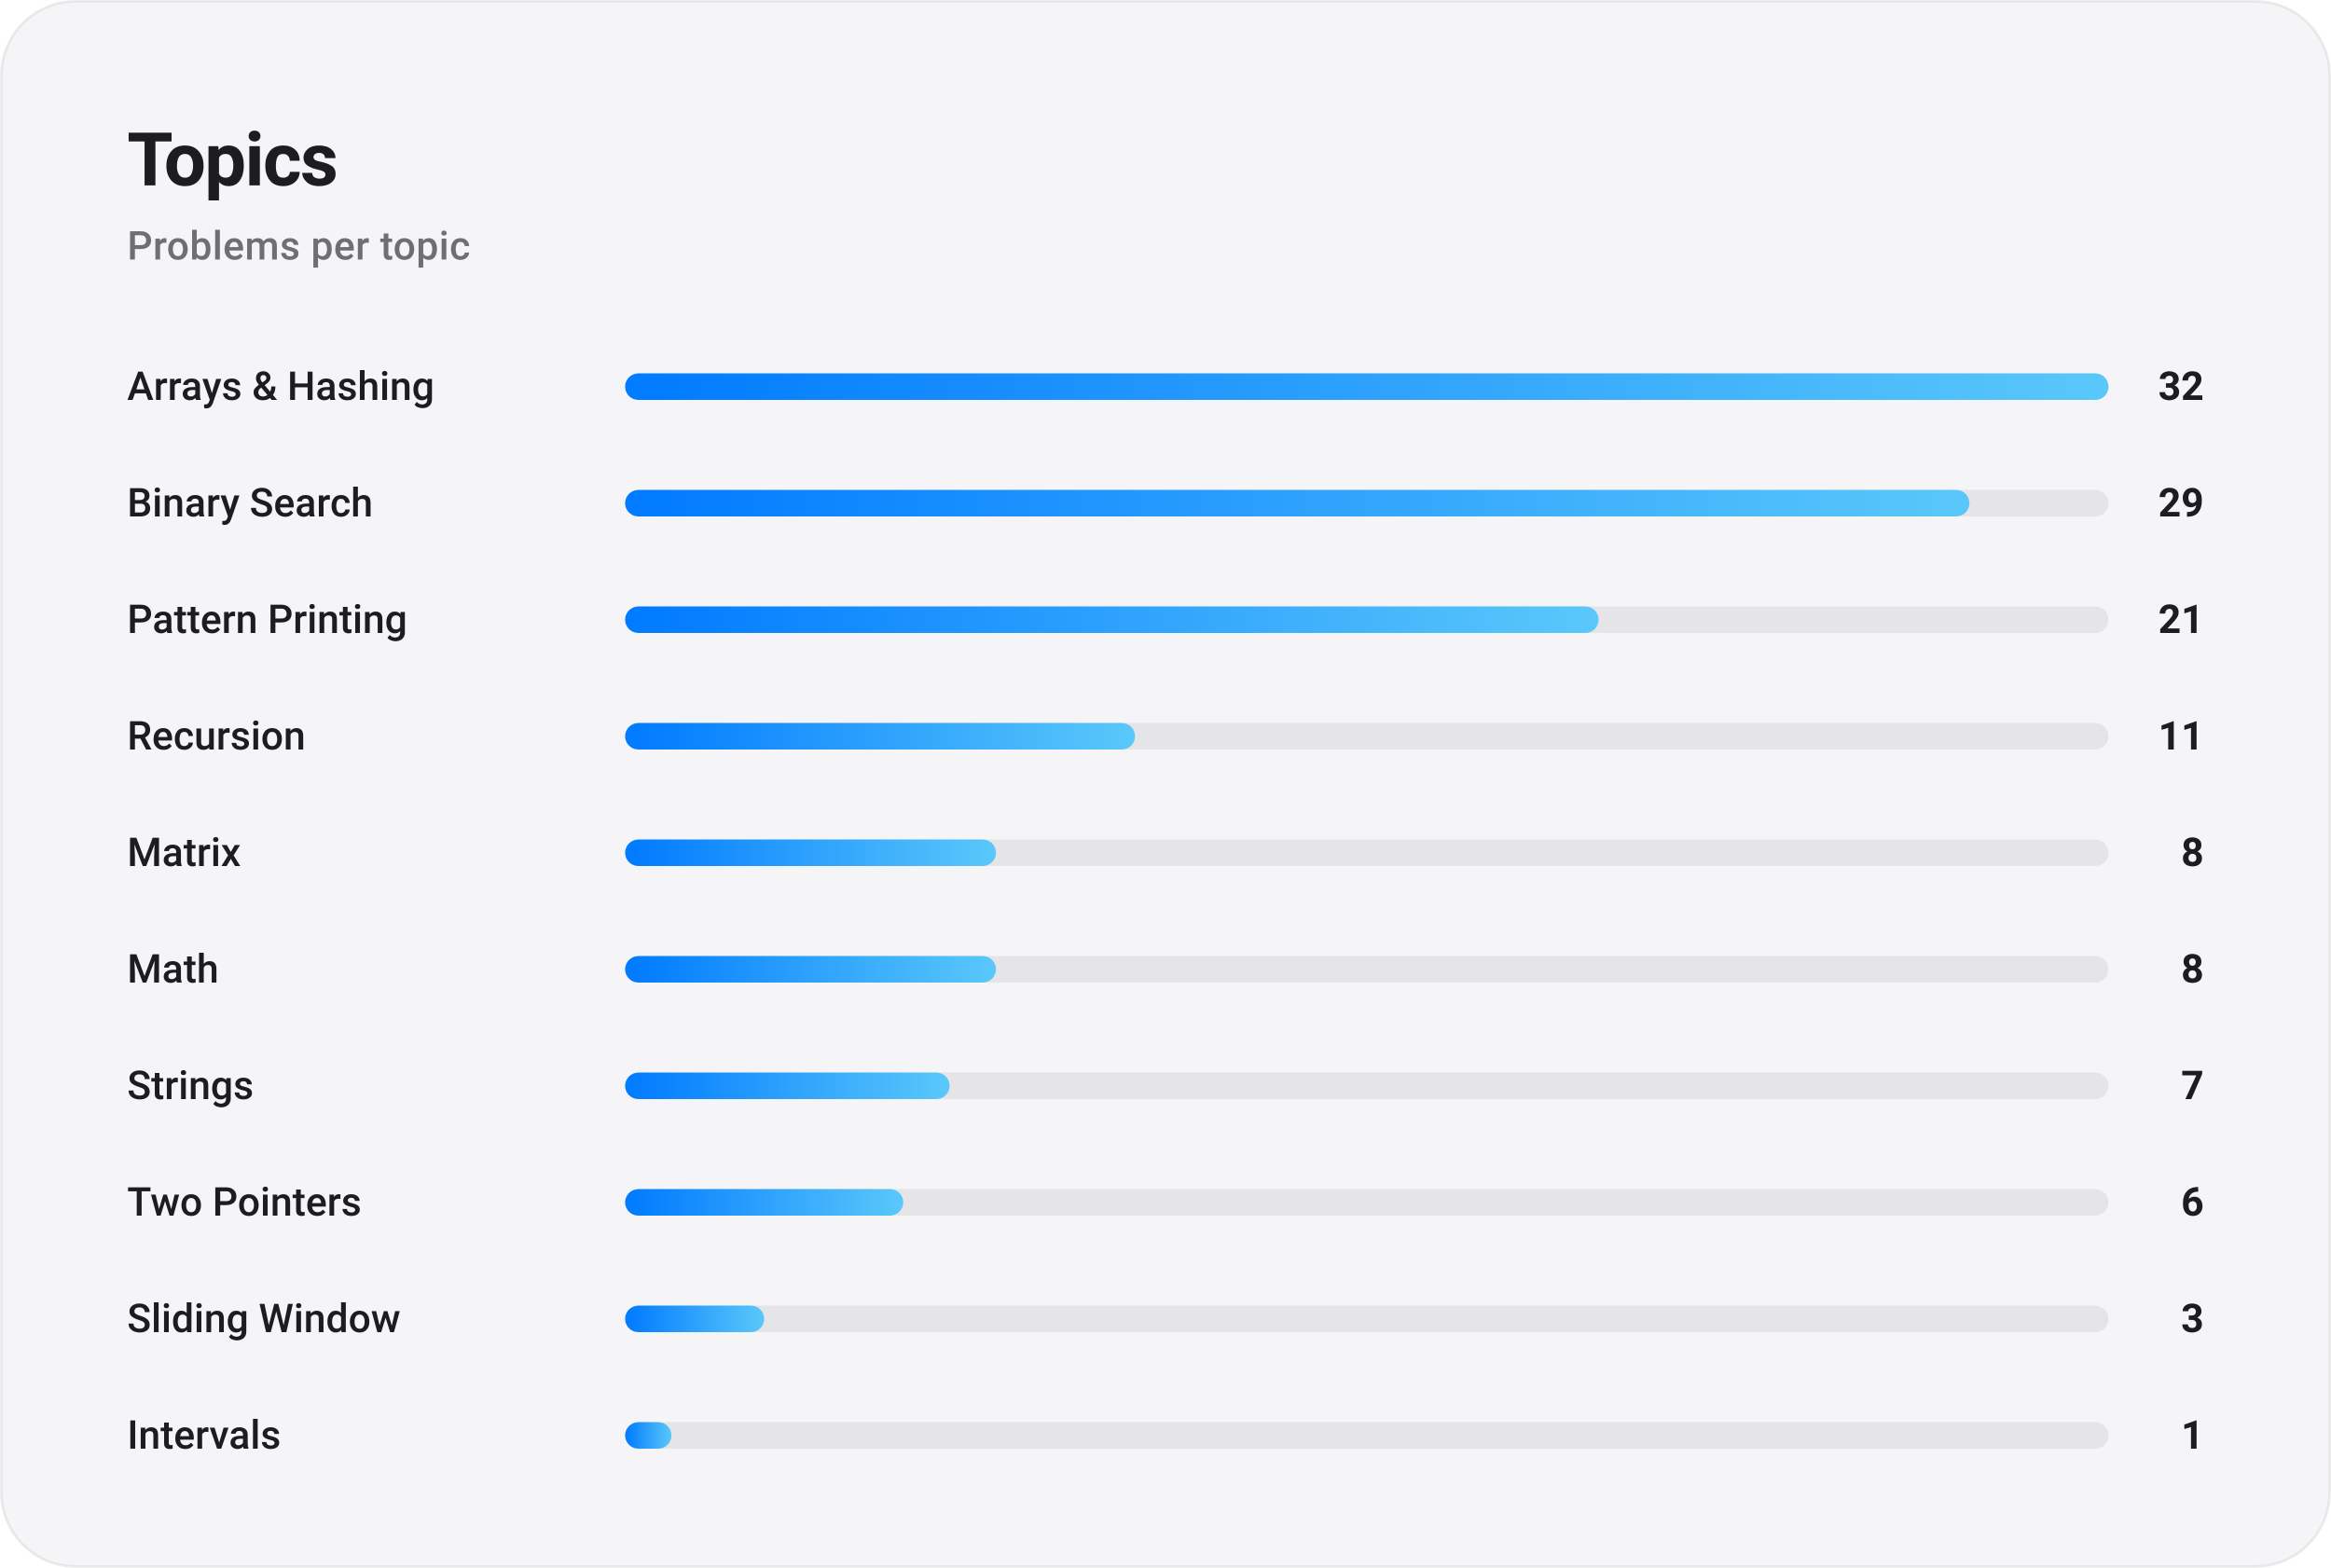
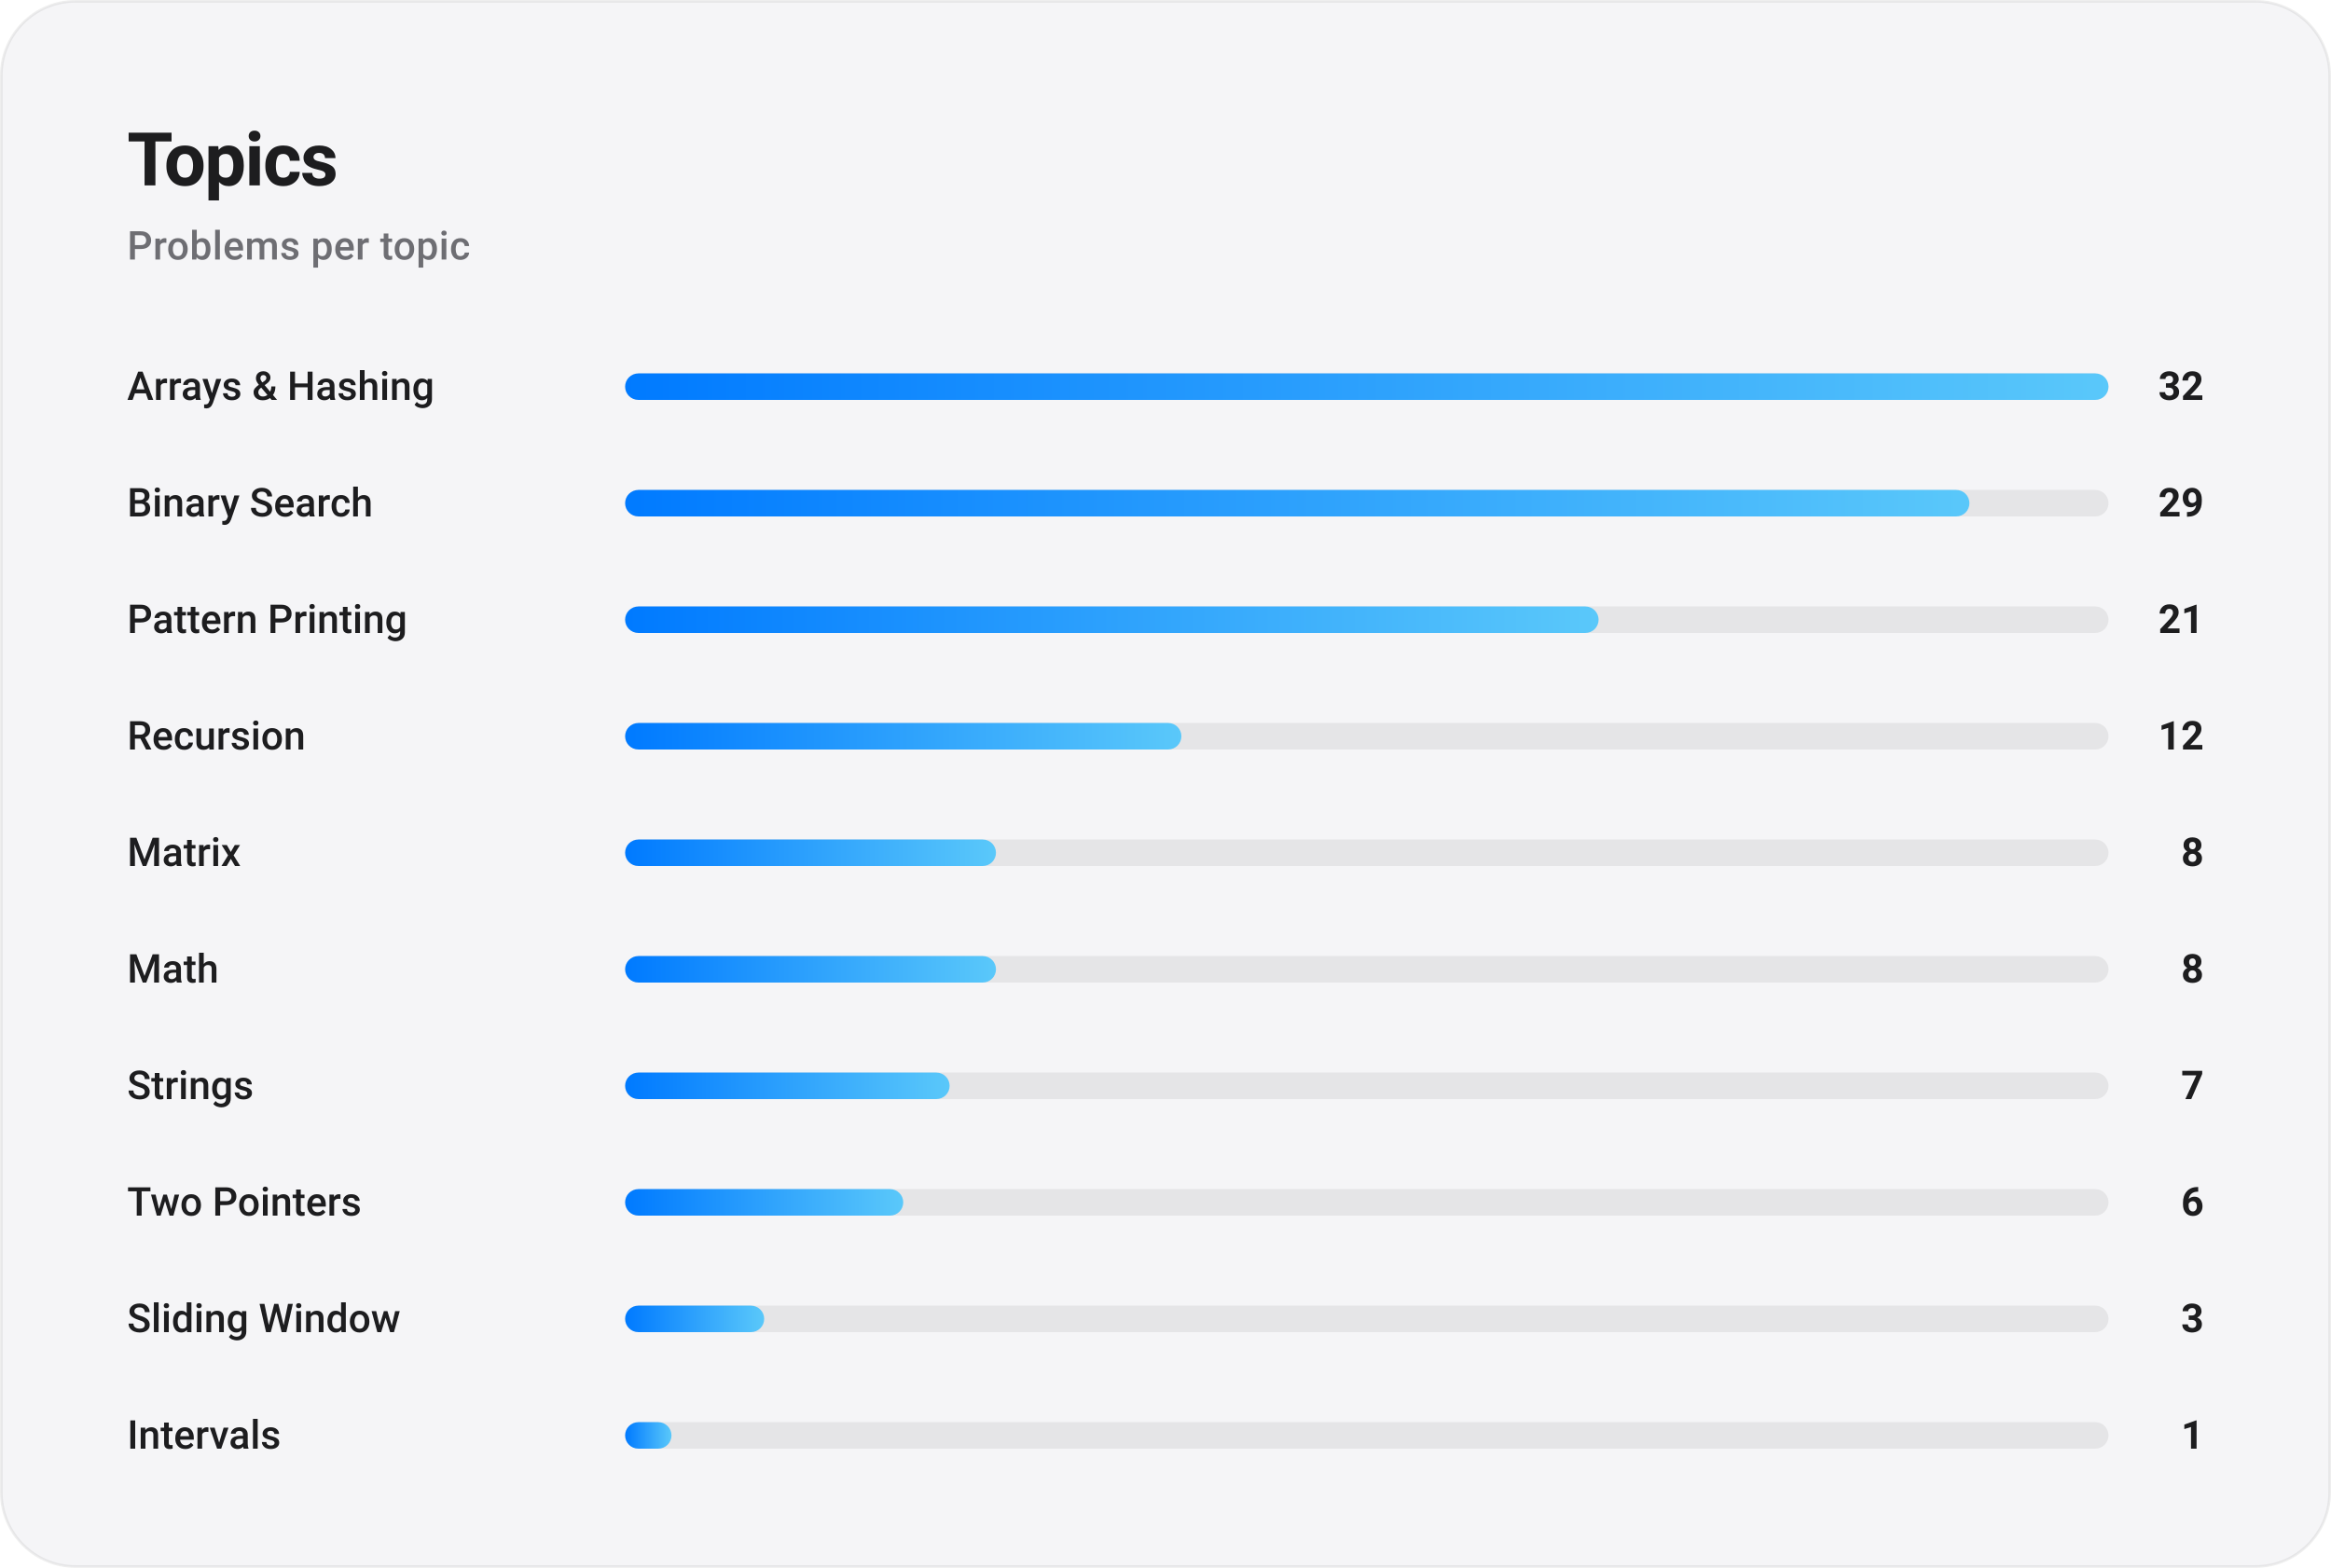
<svg xmlns="http://www.w3.org/2000/svg" width="880" height="592" viewBox="0 0 880 592" role="img" aria-labelledby="t d">
  <defs>
    <style>
text { font-family: -apple-system, BlinkMacSystemFont, "SF Pro Display", "SF Pro Text", "Segoe UI Variable Display", "Segoe UI", system-ui, Roboto, Helvetica, Arial, sans-serif; }
.num { font-variant-numeric: tabular-nums; }
@keyframes grow { from { transform: scaleX(0); } to { transform: scaleX(1); } }
@keyframes rise { from { transform: scaleY(0); } to { transform: scaleY(1); } }
@keyframes pop { from { opacity: 0; transform: scale(.92); } to { opacity: 1; transform: scale(1); } }
@keyframes fade { from { opacity: 0; transform: translateY(6px); } to { opacity: 1; transform: translateY(0); } }
.grow { transform-box: fill-box; transform-origin: 0% 50%; animation: grow .8s cubic-bezier(.22,1,.36,1) both; }
.rise { transform-box: fill-box; transform-origin: 50% 100%; animation: rise .8s cubic-bezier(.22,1,.36,1) both; }
.pop { transform-box: fill-box; transform-origin: 50% 50%; animation: pop .8s cubic-bezier(.22,1,.36,1) both; }
.fade { animation: fade .7s cubic-bezier(.22,1,.36,1) both; }
@media (prefers-reduced-motion: reduce) { .grow, .rise, .pop { transform-box: fill-box; transform-origin: 50% 50%; animation: pop .8s cubic-bezier(.22,1,.36,1) both; }
.fade { animation: none; } }
</style>
    <linearGradient id="acc" x1="0" y1="0" x2="1" y2="0">
      <stop offset="0" stop-color="#007AFF" />
      <stop offset="1" stop-color="#5AC8FA" />
    </linearGradient>
    <linearGradient id="accv" x1="0" y1="1" x2="0" y2="0">
      <stop offset="0" stop-color="#007AFF" />
      <stop offset="1" stop-color="#5AC8FA" />
    </linearGradient>
  </defs>
  <rect x="0.5" y="0.5" width="879" height="591" rx="28" fill="#F5F5F7" stroke="rgba(0,0,0,0.07)" />
  <text x="48" y="70" font-size="28" font-weight="700" fill="#1D1D1F" text-anchor="start" letter-spacing="-0.02em">Topics</text>
  <text x="48" y="98" font-size="15" font-weight="500" fill="#6E6E73" text-anchor="start" letter-spacing="0.01em">Problems per topic</text>
  <text x="48" y="151" font-size="15" font-weight="500" fill="#1D1D1F" text-anchor="start" letter-spacing="0.0em">Arrays &amp; Hashing</text>
  <rect x="236" y="141" width="560" height="10" rx="5" fill="rgba(0,0,0,0.07)" />
  <rect class="grow" style="animation-delay:0ms" x="236" y="141" width="560.0" height="10" rx="5" fill="url(#acc)" />
  <text x="832" y="151" font-size="15" font-weight="650" fill="#1D1D1F" text-anchor="end" letter-spacing="0.0em" class="num">32</text>
  <text x="48" y="195" font-size="15" font-weight="500" fill="#1D1D1F" text-anchor="start" letter-spacing="0.0em">Binary Search</text>
  <rect x="236" y="185" width="560" height="10" rx="5" fill="rgba(0,0,0,0.07)" />
  <rect class="grow" style="animation-delay:60ms" x="236" y="185" width="507.5" height="10" rx="5" fill="url(#acc)" />
  <text x="832" y="195" font-size="15" font-weight="650" fill="#1D1D1F" text-anchor="end" letter-spacing="0.0em" class="num">29</text>
  <text x="48" y="239" font-size="15" font-weight="500" fill="#1D1D1F" text-anchor="start" letter-spacing="0.0em">Pattern Printing</text>
  <rect x="236" y="229" width="560" height="10" rx="5" fill="rgba(0,0,0,0.07)" />
  <rect class="grow" style="animation-delay:120ms" x="236" y="229" width="367.5" height="10" rx="5" fill="url(#acc)" />
  <text x="832" y="239" font-size="15" font-weight="650" fill="#1D1D1F" text-anchor="end" letter-spacing="0.0em" class="num">21</text>
  <text x="48" y="283" font-size="15" font-weight="500" fill="#1D1D1F" text-anchor="start" letter-spacing="0.0em">Recursion</text>
  <rect x="236" y="273" width="560" height="10" rx="5" fill="rgba(0,0,0,0.07)" />
-   <rect class="grow" style="animation-delay:180ms" x="236" y="273" width="192.5" height="10" rx="5" fill="url(#acc)" />
-   <text x="832" y="283" font-size="15" font-weight="650" fill="#1D1D1F" text-anchor="end" letter-spacing="0.0em" class="num">11</text>
+   <rect class="grow" style="animation-delay:180ms" x="236" y="273" width="210.0" height="10" rx="5" fill="url(#acc)" />
+   <text x="832" y="283" font-size="15" font-weight="650" fill="#1D1D1F" text-anchor="end" letter-spacing="0.0em" class="num">12</text>
  <text x="48" y="327" font-size="15" font-weight="500" fill="#1D1D1F" text-anchor="start" letter-spacing="0.0em">Matrix</text>
  <rect x="236" y="317" width="560" height="10" rx="5" fill="rgba(0,0,0,0.07)" />
  <rect class="grow" style="animation-delay:240ms" x="236" y="317" width="140.0" height="10" rx="5" fill="url(#acc)" />
  <text x="832" y="327" font-size="15" font-weight="650" fill="#1D1D1F" text-anchor="end" letter-spacing="0.0em" class="num">8</text>
  <text x="48" y="371" font-size="15" font-weight="500" fill="#1D1D1F" text-anchor="start" letter-spacing="0.0em">Math</text>
  <rect x="236" y="361" width="560" height="10" rx="5" fill="rgba(0,0,0,0.07)" />
  <rect class="grow" style="animation-delay:300ms" x="236" y="361" width="140.0" height="10" rx="5" fill="url(#acc)" />
  <text x="832" y="371" font-size="15" font-weight="650" fill="#1D1D1F" text-anchor="end" letter-spacing="0.0em" class="num">8</text>
  <text x="48" y="415" font-size="15" font-weight="500" fill="#1D1D1F" text-anchor="start" letter-spacing="0.0em">Strings</text>
  <rect x="236" y="405" width="560" height="10" rx="5" fill="rgba(0,0,0,0.07)" />
  <rect class="grow" style="animation-delay:360ms" x="236" y="405" width="122.5" height="10" rx="5" fill="url(#acc)" />
  <text x="832" y="415" font-size="15" font-weight="650" fill="#1D1D1F" text-anchor="end" letter-spacing="0.0em" class="num">7</text>
  <text x="48" y="459" font-size="15" font-weight="500" fill="#1D1D1F" text-anchor="start" letter-spacing="0.0em">Two Pointers</text>
  <rect x="236" y="449" width="560" height="10" rx="5" fill="rgba(0,0,0,0.07)" />
  <rect class="grow" style="animation-delay:420ms" x="236" y="449" width="105.0" height="10" rx="5" fill="url(#acc)" />
  <text x="832" y="459" font-size="15" font-weight="650" fill="#1D1D1F" text-anchor="end" letter-spacing="0.0em" class="num">6</text>
  <text x="48" y="503" font-size="15" font-weight="500" fill="#1D1D1F" text-anchor="start" letter-spacing="0.0em">Sliding Window</text>
  <rect x="236" y="493" width="560" height="10" rx="5" fill="rgba(0,0,0,0.07)" />
  <rect class="grow" style="animation-delay:480ms" x="236" y="493" width="52.5" height="10" rx="5" fill="url(#acc)" />
  <text x="832" y="503" font-size="15" font-weight="650" fill="#1D1D1F" text-anchor="end" letter-spacing="0.0em" class="num">3</text>
  <text x="48" y="547" font-size="15" font-weight="500" fill="#1D1D1F" text-anchor="start" letter-spacing="0.0em">Intervals</text>
  <rect x="236" y="537" width="560" height="10" rx="5" fill="rgba(0,0,0,0.07)" />
  <rect class="grow" style="animation-delay:540ms" x="236" y="537" width="17.5" height="10" rx="5" fill="url(#acc)" />
  <text x="832" y="547" font-size="15" font-weight="650" fill="#1D1D1F" text-anchor="end" letter-spacing="0.0em" class="num">1</text>
</svg>
